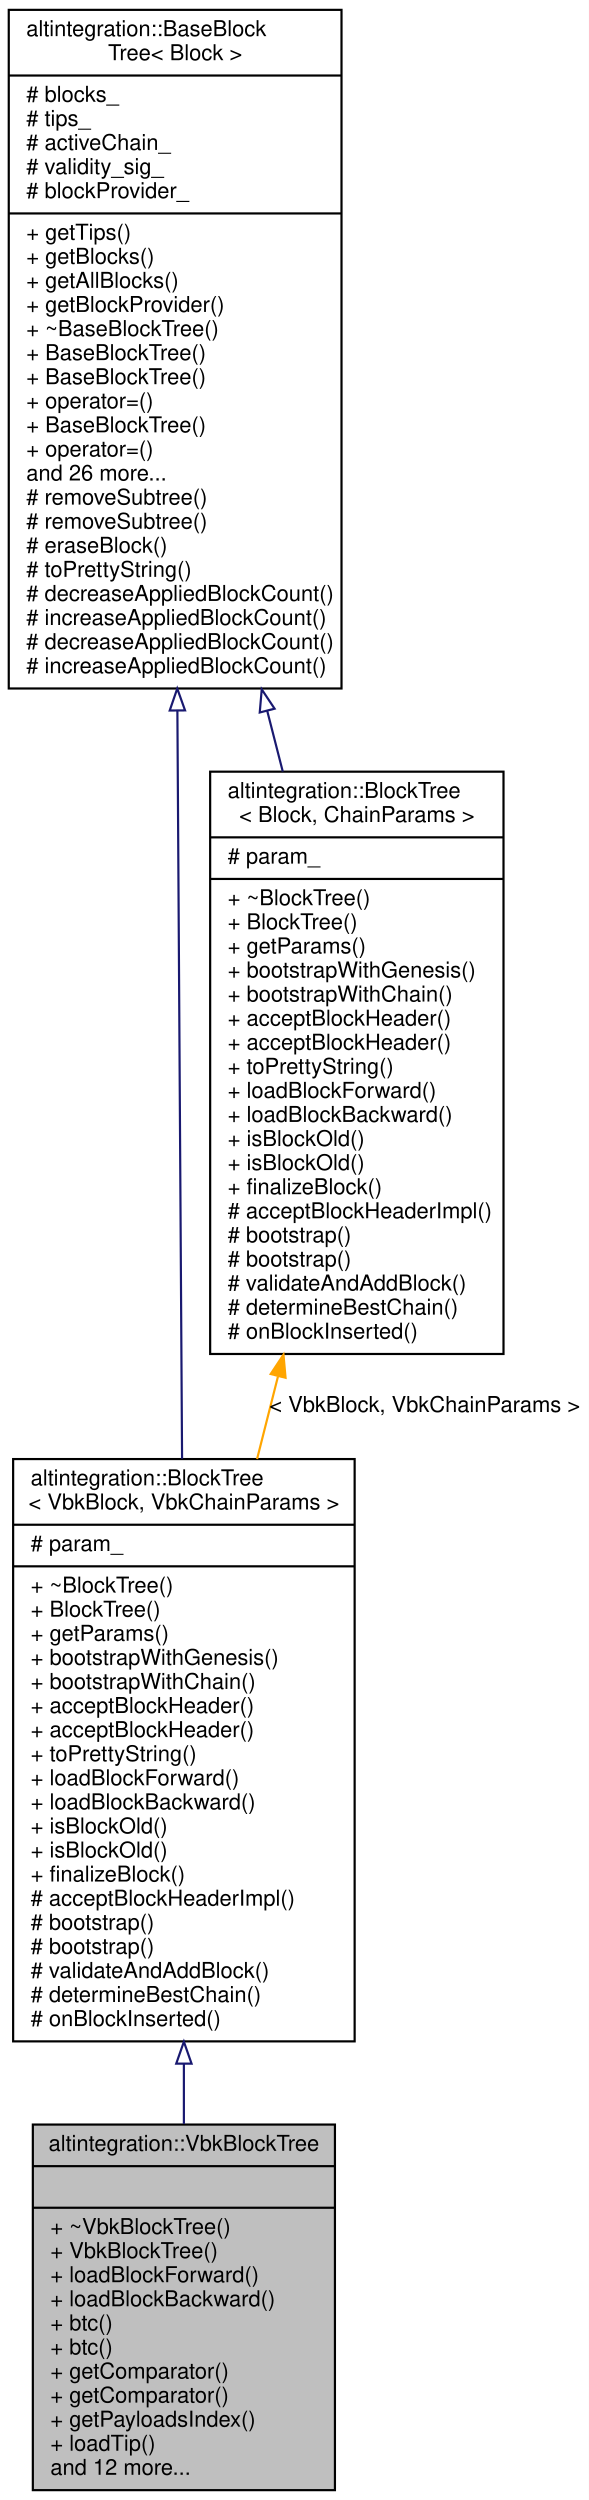
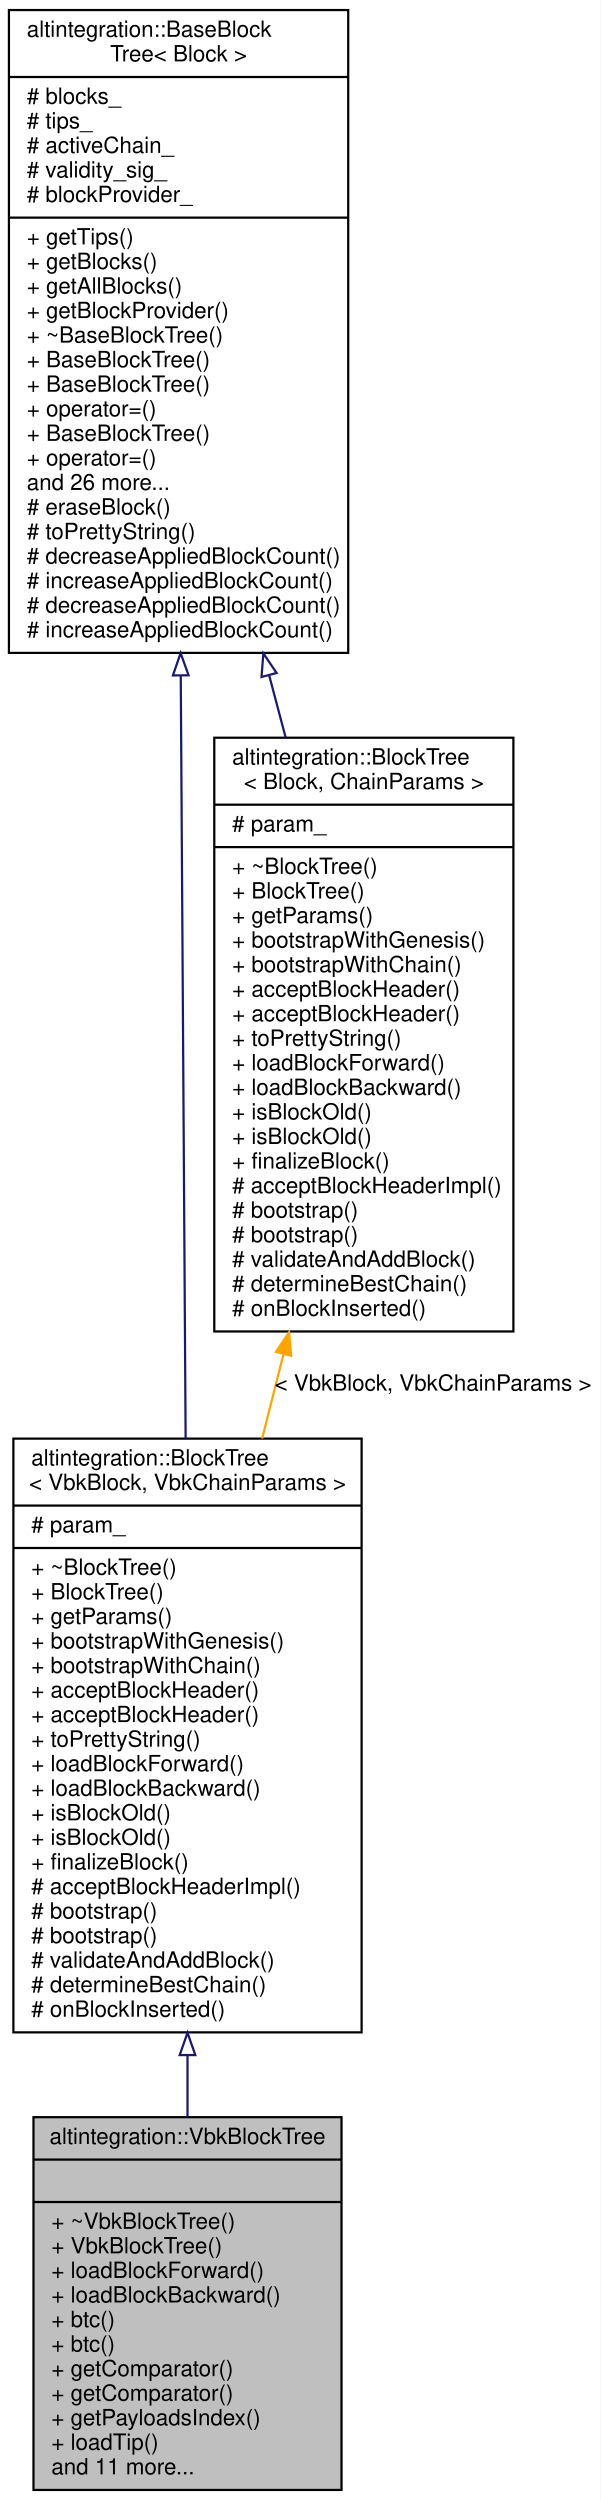
- <svg xmlns="http://www.w3.org/2000/svg" xmlns:xlink="http://www.w3.org/1999/xlink" width="269pt" height="1142pt" viewBox="0.00 0.00 269.00 1142.00">
-   <g id="graph0" class="graph" transform="scale(1 1) rotate(0) translate(4 1138)">
-     <polygon fill="white" stroke="transparent" points="-4,4 -4,-1138 265,-1138 265,4 -4,4" />
+ <svg xmlns="http://www.w3.org/2000/svg" xmlns:xlink="http://www.w3.org/1999/xlink" width="269pt" height="1120pt" viewBox="0.00 0.00 269.00 1120.00">
+   <g id="graph0" class="graph" transform="scale(1 1) rotate(0) translate(4 1116)">
+     <polygon fill="white" stroke="transparent" points="-4,4 -4,-1116 265,-1116 265,4 -4,4" />
    <g id="node1" class="node">
      <g id="a_node1">
        <a xlink:title="Veriblock block tree.">
          <polygon fill="#bfbfbf" stroke="black" points="11,-0.5 11,-167.5 149,-167.5 149,-0.5 11,-0.5" />
          <text text-anchor="middle" x="80" y="-155.5" font-family="Helvetica,sans-Serif" font-size="10.00">altintegration::VbkBlockTree</text>
          <polyline fill="none" stroke="black" points="11,-148.5 149,-148.5 " />
          <text text-anchor="middle" x="80" y="-136.5" font-family="Helvetica,sans-Serif" font-size="10.00"> </text>
          <polyline fill="none" stroke="black" points="11,-129.5 149,-129.5 " />
          <text text-anchor="start" x="19" y="-117.5" font-family="Helvetica,sans-Serif" font-size="10.00">+ ~VbkBlockTree()</text>
          <text text-anchor="start" x="19" y="-106.5" font-family="Helvetica,sans-Serif" font-size="10.00">+ VbkBlockTree()</text>
          <text text-anchor="start" x="19" y="-95.5" font-family="Helvetica,sans-Serif" font-size="10.00">+ loadBlockForward()</text>
          <text text-anchor="start" x="19" y="-84.5" font-family="Helvetica,sans-Serif" font-size="10.00">+ loadBlockBackward()</text>
          <text text-anchor="start" x="19" y="-73.5" font-family="Helvetica,sans-Serif" font-size="10.00">+ btc()</text>
          <text text-anchor="start" x="19" y="-62.5" font-family="Helvetica,sans-Serif" font-size="10.00">+ btc()</text>
          <text text-anchor="start" x="19" y="-51.5" font-family="Helvetica,sans-Serif" font-size="10.00">+ getComparator()</text>
          <text text-anchor="start" x="19" y="-40.5" font-family="Helvetica,sans-Serif" font-size="10.00">+ getComparator()</text>
          <text text-anchor="start" x="19" y="-29.5" font-family="Helvetica,sans-Serif" font-size="10.00">+ getPayloadsIndex()</text>
          <text text-anchor="start" x="19" y="-18.5" font-family="Helvetica,sans-Serif" font-size="10.00">+ loadTip()</text>
-           <text text-anchor="start" x="19" y="-7.5" font-family="Helvetica,sans-Serif" font-size="10.00">and 12 more...</text>
+           <text text-anchor="start" x="19" y="-7.5" font-family="Helvetica,sans-Serif" font-size="10.00">and 11 more...</text>
        </a>
      </g>
    </g>
    <g id="node2" class="node">
      <g id="a_node2">
        <a xlink:href="structaltintegration_1_1BlockTree.html" target="_top" xlink:title=" ">
          <polygon fill="white" stroke="black" points="2,-205.5 2,-471.5 158,-471.5 158,-205.5 2,-205.5" />
          <text text-anchor="start" x="10" y="-459.5" font-family="Helvetica,sans-Serif" font-size="10.00">altintegration::BlockTree</text>
          <text text-anchor="middle" x="80" y="-448.5" font-family="Helvetica,sans-Serif" font-size="10.00">&lt; VbkBlock, VbkChainParams &gt;</text>
          <polyline fill="none" stroke="black" points="2,-441.5 158,-441.5 " />
          <text text-anchor="start" x="10" y="-429.5" font-family="Helvetica,sans-Serif" font-size="10.00"># param_</text>
          <polyline fill="none" stroke="black" points="2,-422.5 158,-422.5 " />
          <text text-anchor="start" x="10" y="-410.5" font-family="Helvetica,sans-Serif" font-size="10.00">+ ~BlockTree()</text>
          <text text-anchor="start" x="10" y="-399.5" font-family="Helvetica,sans-Serif" font-size="10.00">+ BlockTree()</text>
          <text text-anchor="start" x="10" y="-388.5" font-family="Helvetica,sans-Serif" font-size="10.00">+ getParams()</text>
          <text text-anchor="start" x="10" y="-377.5" font-family="Helvetica,sans-Serif" font-size="10.00">+ bootstrapWithGenesis()</text>
          <text text-anchor="start" x="10" y="-366.5" font-family="Helvetica,sans-Serif" font-size="10.00">+ bootstrapWithChain()</text>
          <text text-anchor="start" x="10" y="-355.5" font-family="Helvetica,sans-Serif" font-size="10.00">+ acceptBlockHeader()</text>
          <text text-anchor="start" x="10" y="-344.5" font-family="Helvetica,sans-Serif" font-size="10.00">+ acceptBlockHeader()</text>
          <text text-anchor="start" x="10" y="-333.5" font-family="Helvetica,sans-Serif" font-size="10.00">+ toPrettyString()</text>
          <text text-anchor="start" x="10" y="-322.5" font-family="Helvetica,sans-Serif" font-size="10.00">+ loadBlockForward()</text>
          <text text-anchor="start" x="10" y="-311.5" font-family="Helvetica,sans-Serif" font-size="10.00">+ loadBlockBackward()</text>
          <text text-anchor="start" x="10" y="-300.5" font-family="Helvetica,sans-Serif" font-size="10.00">+ isBlockOld()</text>
          <text text-anchor="start" x="10" y="-289.5" font-family="Helvetica,sans-Serif" font-size="10.00">+ isBlockOld()</text>
          <text text-anchor="start" x="10" y="-278.5" font-family="Helvetica,sans-Serif" font-size="10.00">+ finalizeBlock()</text>
          <text text-anchor="start" x="10" y="-267.5" font-family="Helvetica,sans-Serif" font-size="10.00"># acceptBlockHeaderImpl()</text>
          <text text-anchor="start" x="10" y="-256.5" font-family="Helvetica,sans-Serif" font-size="10.00"># bootstrap()</text>
          <text text-anchor="start" x="10" y="-245.5" font-family="Helvetica,sans-Serif" font-size="10.00"># bootstrap()</text>
          <text text-anchor="start" x="10" y="-234.5" font-family="Helvetica,sans-Serif" font-size="10.00"># validateAndAddBlock()</text>
          <text text-anchor="start" x="10" y="-223.5" font-family="Helvetica,sans-Serif" font-size="10.00"># determineBestChain()</text>
          <text text-anchor="start" x="10" y="-212.5" font-family="Helvetica,sans-Serif" font-size="10.00"># onBlockInserted()</text>
        </a>
      </g>
    </g>
    <g id="edge1" class="edge">
      <path fill="none" stroke="midnightblue" d="M80,-195.19C80,-185.87 80,-176.67 80,-167.8" />
      <polygon fill="none" stroke="midnightblue" points="76.5,-195.33 80,-205.33 83.5,-195.33 76.5,-195.33" />
    </g>
    <g id="node3" class="node">
      <g id="a_node3">
        <a xlink:href="structaltintegration_1_1BaseBlockTree.html" target="_top" xlink:title="Base block tree that stores all blocks, maintains tree tips, maintains active chain.">
-           <polygon fill="white" stroke="black" points="0,-823.5 0,-1133.5 152,-1133.5 152,-823.5 0,-823.5" />
-           <text text-anchor="start" x="8" y="-1121.5" font-family="Helvetica,sans-Serif" font-size="10.00">altintegration::BaseBlock</text>
-           <text text-anchor="middle" x="76" y="-1110.5" font-family="Helvetica,sans-Serif" font-size="10.00">Tree&lt; Block &gt;</text>
-           <polyline fill="none" stroke="black" points="0,-1103.5 152,-1103.5 " />
-           <text text-anchor="start" x="8" y="-1091.5" font-family="Helvetica,sans-Serif" font-size="10.00"># blocks_</text>
-           <text text-anchor="start" x="8" y="-1080.5" font-family="Helvetica,sans-Serif" font-size="10.00"># tips_</text>
-           <text text-anchor="start" x="8" y="-1069.5" font-family="Helvetica,sans-Serif" font-size="10.00"># activeChain_</text>
-           <text text-anchor="start" x="8" y="-1058.5" font-family="Helvetica,sans-Serif" font-size="10.00"># validity_sig_</text>
-           <text text-anchor="start" x="8" y="-1047.5" font-family="Helvetica,sans-Serif" font-size="10.00"># blockProvider_</text>
-           <polyline fill="none" stroke="black" points="0,-1040.5 152,-1040.5 " />
-           <text text-anchor="start" x="8" y="-1028.5" font-family="Helvetica,sans-Serif" font-size="10.00">+ getTips()</text>
-           <text text-anchor="start" x="8" y="-1017.5" font-family="Helvetica,sans-Serif" font-size="10.00">+ getBlocks()</text>
-           <text text-anchor="start" x="8" y="-1006.5" font-family="Helvetica,sans-Serif" font-size="10.00">+ getAllBlocks()</text>
-           <text text-anchor="start" x="8" y="-995.5" font-family="Helvetica,sans-Serif" font-size="10.00">+ getBlockProvider()</text>
-           <text text-anchor="start" x="8" y="-984.5" font-family="Helvetica,sans-Serif" font-size="10.00">+ ~BaseBlockTree()</text>
-           <text text-anchor="start" x="8" y="-973.5" font-family="Helvetica,sans-Serif" font-size="10.00">+ BaseBlockTree()</text>
-           <text text-anchor="start" x="8" y="-962.5" font-family="Helvetica,sans-Serif" font-size="10.00">+ BaseBlockTree()</text>
-           <text text-anchor="start" x="8" y="-951.5" font-family="Helvetica,sans-Serif" font-size="10.00">+ operator=()</text>
+           <polygon fill="white" stroke="black" points="0,-823.5 0,-1111.5 152,-1111.5 152,-823.5 0,-823.5" />
+           <text text-anchor="start" x="8" y="-1099.5" font-family="Helvetica,sans-Serif" font-size="10.00">altintegration::BaseBlock</text>
+           <text text-anchor="middle" x="76" y="-1088.5" font-family="Helvetica,sans-Serif" font-size="10.00">Tree&lt; Block &gt;</text>
+           <polyline fill="none" stroke="black" points="0,-1081.5 152,-1081.5 " />
+           <text text-anchor="start" x="8" y="-1069.5" font-family="Helvetica,sans-Serif" font-size="10.00"># blocks_</text>
+           <text text-anchor="start" x="8" y="-1058.5" font-family="Helvetica,sans-Serif" font-size="10.00"># tips_</text>
+           <text text-anchor="start" x="8" y="-1047.5" font-family="Helvetica,sans-Serif" font-size="10.00"># activeChain_</text>
+           <text text-anchor="start" x="8" y="-1036.5" font-family="Helvetica,sans-Serif" font-size="10.00"># validity_sig_</text>
+           <text text-anchor="start" x="8" y="-1025.5" font-family="Helvetica,sans-Serif" font-size="10.00"># blockProvider_</text>
+           <polyline fill="none" stroke="black" points="0,-1018.5 152,-1018.5 " />
+           <text text-anchor="start" x="8" y="-1006.5" font-family="Helvetica,sans-Serif" font-size="10.00">+ getTips()</text>
+           <text text-anchor="start" x="8" y="-995.5" font-family="Helvetica,sans-Serif" font-size="10.00">+ getBlocks()</text>
+           <text text-anchor="start" x="8" y="-984.5" font-family="Helvetica,sans-Serif" font-size="10.00">+ getAllBlocks()</text>
+           <text text-anchor="start" x="8" y="-973.5" font-family="Helvetica,sans-Serif" font-size="10.00">+ getBlockProvider()</text>
+           <text text-anchor="start" x="8" y="-962.5" font-family="Helvetica,sans-Serif" font-size="10.00">+ ~BaseBlockTree()</text>
+           <text text-anchor="start" x="8" y="-951.5" font-family="Helvetica,sans-Serif" font-size="10.00">+ BaseBlockTree()</text>
          <text text-anchor="start" x="8" y="-940.5" font-family="Helvetica,sans-Serif" font-size="10.00">+ BaseBlockTree()</text>
          <text text-anchor="start" x="8" y="-929.5" font-family="Helvetica,sans-Serif" font-size="10.00">+ operator=()</text>
-           <text text-anchor="start" x="8" y="-918.5" font-family="Helvetica,sans-Serif" font-size="10.00">and 26 more...</text>
-           <text text-anchor="start" x="8" y="-907.5" font-family="Helvetica,sans-Serif" font-size="10.00"># removeSubtree()</text>
-           <text text-anchor="start" x="8" y="-896.5" font-family="Helvetica,sans-Serif" font-size="10.00"># removeSubtree()</text>
+           <text text-anchor="start" x="8" y="-918.5" font-family="Helvetica,sans-Serif" font-size="10.00">+ BaseBlockTree()</text>
+           <text text-anchor="start" x="8" y="-907.5" font-family="Helvetica,sans-Serif" font-size="10.00">+ operator=()</text>
+           <text text-anchor="start" x="8" y="-896.5" font-family="Helvetica,sans-Serif" font-size="10.00">and 26 more...</text>
          <text text-anchor="start" x="8" y="-885.5" font-family="Helvetica,sans-Serif" font-size="10.00"># eraseBlock()</text>
          <text text-anchor="start" x="8" y="-874.5" font-family="Helvetica,sans-Serif" font-size="10.00"># toPrettyString()</text>
          <text text-anchor="start" x="8" y="-863.5" font-family="Helvetica,sans-Serif" font-size="10.00"># decreaseAppliedBlockCount()</text>
          <text text-anchor="start" x="8" y="-852.5" font-family="Helvetica,sans-Serif" font-size="10.00"># increaseAppliedBlockCount()</text>
          <text text-anchor="start" x="8" y="-841.5" font-family="Helvetica,sans-Serif" font-size="10.00"># decreaseAppliedBlockCount()</text>
          <text text-anchor="start" x="8" y="-830.5" font-family="Helvetica,sans-Serif" font-size="10.00"># increaseAppliedBlockCount()</text>
        </a>
      </g>
    </g>
    <g id="edge2" class="edge">
-       <path fill="none" stroke="midnightblue" d="M77.03,-813.29C77.7,-707.14 78.55,-570.81 79.17,-471.66" />
-       <polygon fill="none" stroke="midnightblue" points="73.53,-813.44 76.97,-823.46 80.53,-813.49 73.53,-813.44" />
+       <path fill="none" stroke="midnightblue" d="M76.98,-813.41C77.64,-708.73 78.52,-571.38 79.16,-471.52" />
+       <polygon fill="none" stroke="midnightblue" points="73.48,-813.42 76.91,-823.44 80.48,-813.46 73.48,-813.42" />
    </g>
    <g id="node4" class="node">
      <g id="a_node4">
        <a xlink:href="structaltintegration_1_1BlockTree.html" target="_top" xlink:title="BlockTree is a tree of blocks with single &quot;bootstrap&quot; block as root.">
          <polygon fill="white" stroke="black" points="92,-519.5 92,-785.5 226,-785.5 226,-519.5 92,-519.5" />
          <text text-anchor="start" x="100" y="-773.5" font-family="Helvetica,sans-Serif" font-size="10.00">altintegration::BlockTree</text>
          <text text-anchor="middle" x="159" y="-762.5" font-family="Helvetica,sans-Serif" font-size="10.00">&lt; Block, ChainParams &gt;</text>
          <polyline fill="none" stroke="black" points="92,-755.5 226,-755.5 " />
          <text text-anchor="start" x="100" y="-743.5" font-family="Helvetica,sans-Serif" font-size="10.00"># param_</text>
          <polyline fill="none" stroke="black" points="92,-736.5 226,-736.5 " />
          <text text-anchor="start" x="100" y="-724.5" font-family="Helvetica,sans-Serif" font-size="10.00">+ ~BlockTree()</text>
          <text text-anchor="start" x="100" y="-713.5" font-family="Helvetica,sans-Serif" font-size="10.00">+ BlockTree()</text>
          <text text-anchor="start" x="100" y="-702.5" font-family="Helvetica,sans-Serif" font-size="10.00">+ getParams()</text>
          <text text-anchor="start" x="100" y="-691.5" font-family="Helvetica,sans-Serif" font-size="10.00">+ bootstrapWithGenesis()</text>
          <text text-anchor="start" x="100" y="-680.5" font-family="Helvetica,sans-Serif" font-size="10.00">+ bootstrapWithChain()</text>
          <text text-anchor="start" x="100" y="-669.5" font-family="Helvetica,sans-Serif" font-size="10.00">+ acceptBlockHeader()</text>
          <text text-anchor="start" x="100" y="-658.5" font-family="Helvetica,sans-Serif" font-size="10.00">+ acceptBlockHeader()</text>
          <text text-anchor="start" x="100" y="-647.5" font-family="Helvetica,sans-Serif" font-size="10.00">+ toPrettyString()</text>
          <text text-anchor="start" x="100" y="-636.5" font-family="Helvetica,sans-Serif" font-size="10.00">+ loadBlockForward()</text>
          <text text-anchor="start" x="100" y="-625.5" font-family="Helvetica,sans-Serif" font-size="10.00">+ loadBlockBackward()</text>
          <text text-anchor="start" x="100" y="-614.5" font-family="Helvetica,sans-Serif" font-size="10.00">+ isBlockOld()</text>
          <text text-anchor="start" x="100" y="-603.5" font-family="Helvetica,sans-Serif" font-size="10.00">+ isBlockOld()</text>
          <text text-anchor="start" x="100" y="-592.5" font-family="Helvetica,sans-Serif" font-size="10.00">+ finalizeBlock()</text>
          <text text-anchor="start" x="100" y="-581.5" font-family="Helvetica,sans-Serif" font-size="10.00"># acceptBlockHeaderImpl()</text>
          <text text-anchor="start" x="100" y="-570.5" font-family="Helvetica,sans-Serif" font-size="10.00"># bootstrap()</text>
          <text text-anchor="start" x="100" y="-559.5" font-family="Helvetica,sans-Serif" font-size="10.00"># bootstrap()</text>
          <text text-anchor="start" x="100" y="-548.5" font-family="Helvetica,sans-Serif" font-size="10.00"># validateAndAddBlock()</text>
          <text text-anchor="start" x="100" y="-537.5" font-family="Helvetica,sans-Serif" font-size="10.00"># determineBestChain()</text>
          <text text-anchor="start" x="100" y="-526.5" font-family="Helvetica,sans-Serif" font-size="10.00"># onBlockInserted()</text>
        </a>
      </g>
    </g>
    <g id="edge4" class="edge">
-       <path fill="none" stroke="midnightblue" d="M118.04,-813.38C120.43,-804.05 122.82,-794.74 125.17,-785.56" />
-       <polygon fill="none" stroke="midnightblue" points="114.65,-812.54 115.56,-823.09 121.43,-814.27 114.65,-812.54" />
+       <path fill="none" stroke="midnightblue" d="M116.56,-813.55C119.04,-804.21 121.52,-794.84 123.97,-785.6" />
+       <polygon fill="none" stroke="midnightblue" points="113.16,-812.72 113.98,-823.28 119.92,-814.51 113.16,-812.72" />
    </g>
    <g id="edge3" class="edge">
      <path fill="none" stroke="orange" d="M122.96,-509.16C119.78,-496.62 116.58,-483.97 113.43,-471.52" />
      <polygon fill="orange" stroke="orange" points="119.65,-510.35 125.5,-519.18 126.44,-508.63 119.65,-510.35" />
      <text text-anchor="middle" x="190" y="-493" font-family="Helvetica,sans-Serif" font-size="10.00"> &lt; VbkBlock, VbkChainParams &gt;</text>
    </g>
  </g>
</svg>
